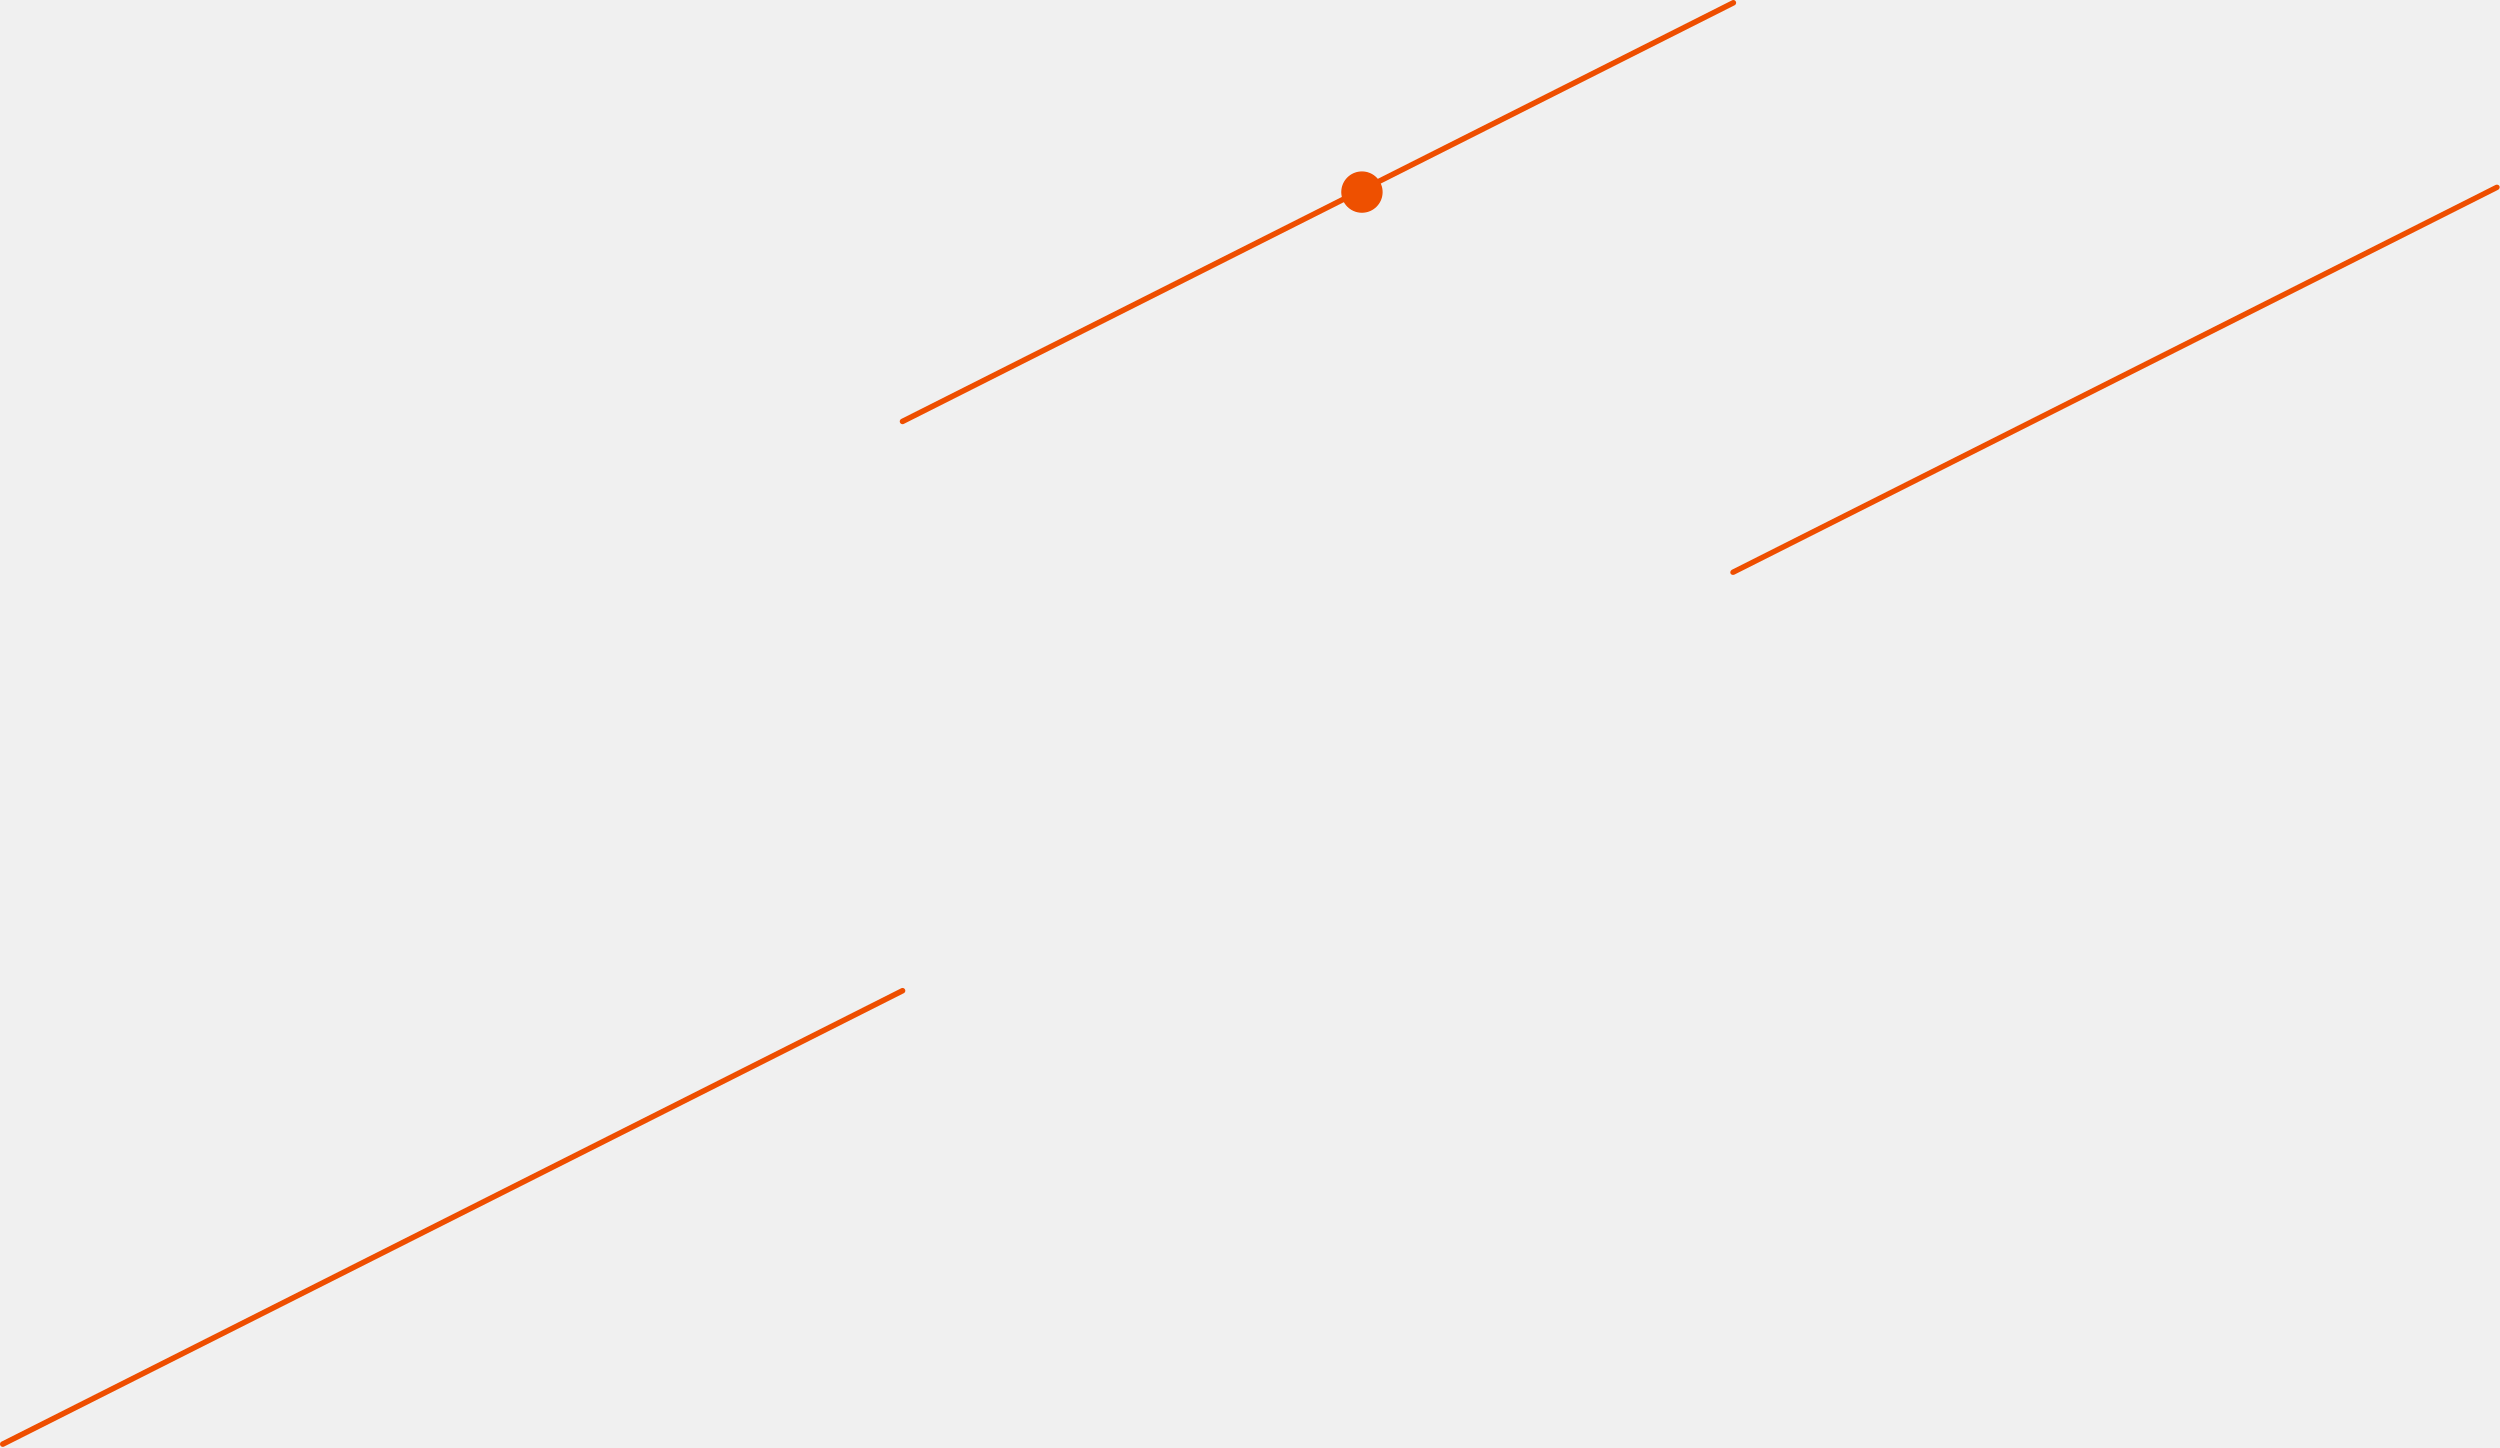
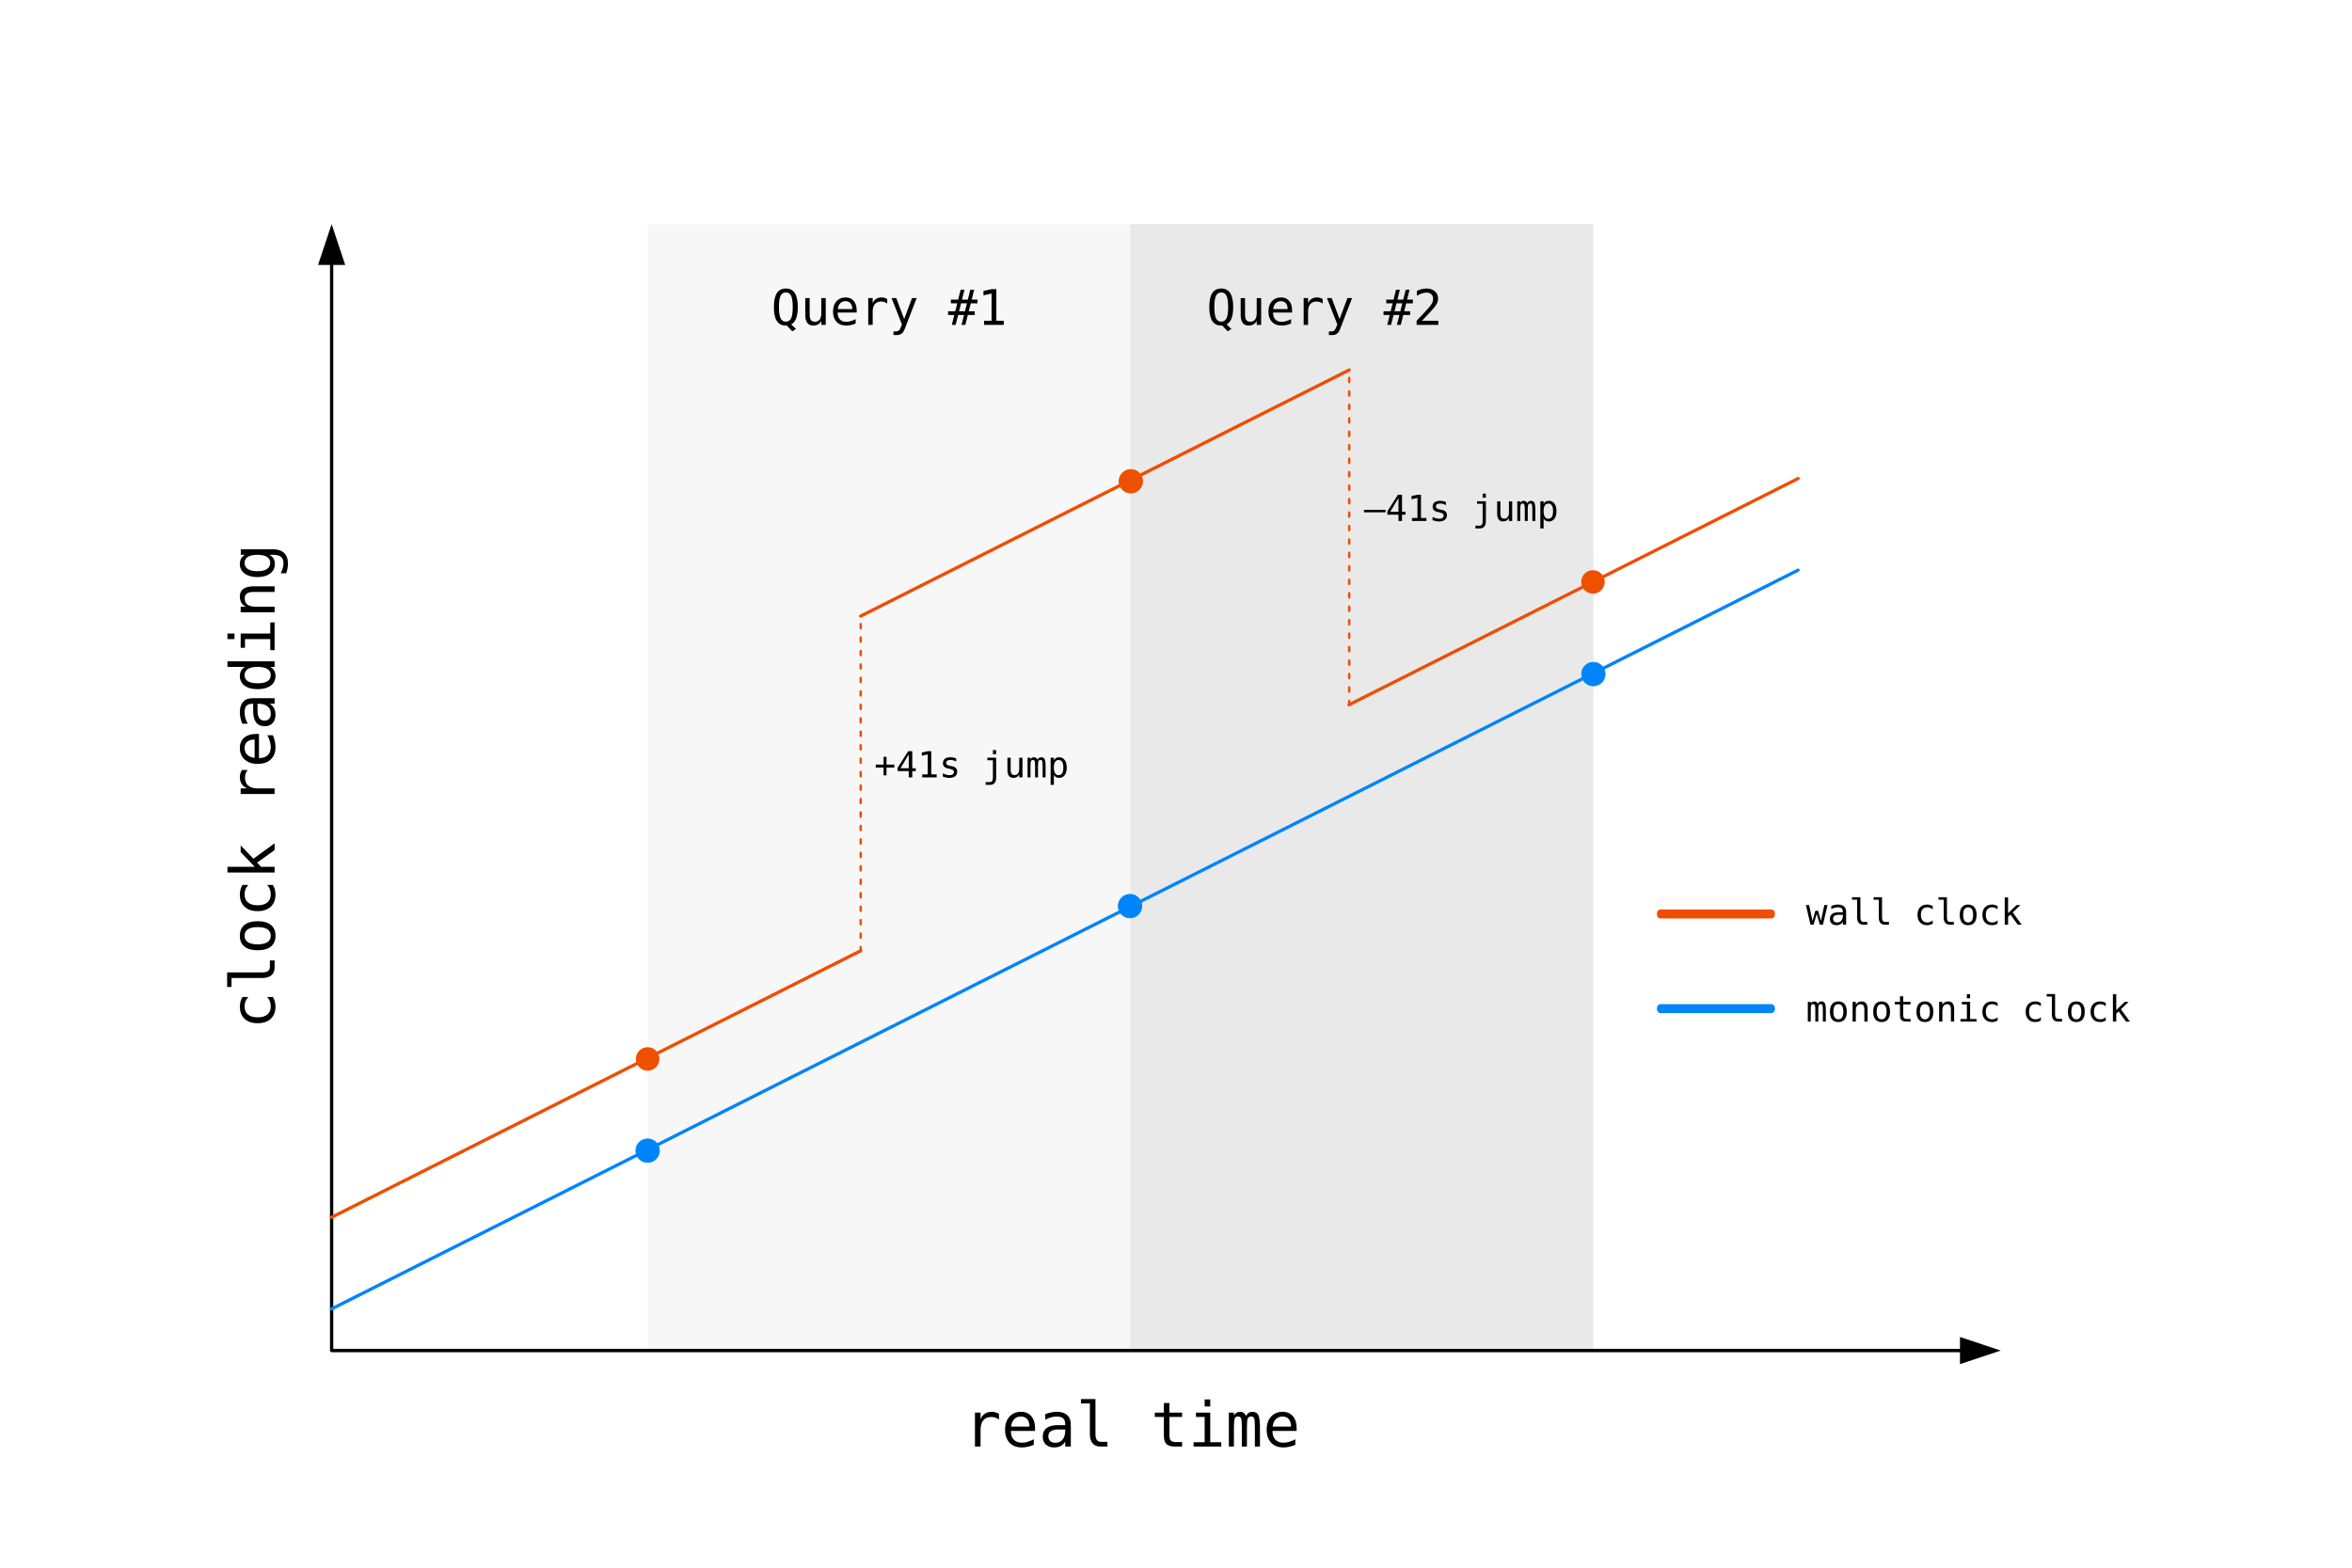
- <svg xmlns="http://www.w3.org/2000/svg" width="100%" height="100%" viewBox="0 0 1875 1086" version="1.1" xml:space="preserve" style="fill-rule:evenodd;clip-rule:evenodd;stroke-linecap:round;stroke-linejoin:round;stroke-miterlimit:1.5;">
-   <g transform="matrix(1,0,0,1,-420.9167,-469.9195)">
-     <g transform="matrix(1,0,0,1,0,111)">
-       <path d="M423,1442L1097.816,1101.965" style="fill:none;stroke:rgb(238,78,0);stroke-width:4.17px;" />
-       <g transform="matrix(1,0,0,1,129,-30.99856)">
-         <g transform="matrix(1,0,0,1,-129,-395.9824)">
-           <path d="M1097.816,1101.965L1720.926,787.984" style="fill:none;stroke:rgb(238,78,0);stroke-width:4.17px;" />
-         </g>
-         <g transform="matrix(1,0,0,1,33,-128.0081)">
-           <circle cx="1280.371" cy="661.992" r="15.008" style="fill:rgb(238,80,0);stroke:rgb(238,78,0);stroke-width:1px;" />
-         </g>
+ <svg xmlns="http://www.w3.org/2000/svg" width="100%" height="100%" viewBox="0 0 3000 2000" version="1.1" xml:space="preserve" style="fill-rule:evenodd;clip-rule:evenodd;stroke-linecap:round;stroke-linejoin:round;stroke-miterlimit:1.5;">
+   <rect x="0" y="0" width="3000" height="2000" style="fill:white;stroke:white;stroke-width:10.42px;" />
+   <g transform="matrix(1.193939,0,0,1,502.9347,0)">
+     <rect x="786" y="286" width="495" height="1437" style="fill:rgb(233,233,233);" />
+   </g>
+   <g transform="matrix(1.243052,0,0,1,-150.9788,0)">
+     <rect x="786" y="286" width="495" height="1437" style="fill:rgb(247,247,247);" />
+   </g>
+   <g transform="matrix(0.946643,0,0,1.021322,90.72832,-2.012793)">
+     <g transform="matrix(1.056364,-0,-0,0.979123,-95.84218,1.970772)">
+       <path d="M440.343,338.028L423,286L405.657,338.028L440.343,338.028Z" />
+       <path d="M2499.972,1705.657L2552,1723L2499.972,1740.343L2499.972,1705.657Z" />
+       <path d="M423,327.622L423,1723L2510.378,1723" style="fill:none;stroke:black;stroke-width:4.17px;" />
+     </g>
+   </g>
+   <g transform="matrix(0,-0.907945,0.907945,0,-480.5034,1524.138)">
+     <text x="232.623px" y="915px" style="font-family:'JetBrainsMono-Regular', 'JetBrains Mono', monospace;font-size:87.193px;">clock reading</text>
+   </g>
+   <g transform="matrix(0.907945,0,0,0.907945,1042.016,1014.697)">
+     <text x="206.585px" y="915px" style="font-family:'JetBrainsMono-Regular', 'JetBrains Mono', monospace;font-size:87.193px;">real time</text>
+   </g>
+   <g transform="matrix(0.907945,0,0,0.907945,837.5146,160.9799)">
+     <text x="305.708px" y="915px" style="font-family:'JetBrainsMono-Regular', 'JetBrains Mono', monospace;font-size:50.48px;">+41s jump</text>
+   </g>
+   <g transform="matrix(0.907945,0,0,0.907945,1462.167,-166.1642)">
+     <text x="305.708px" y="915px" style="font-family:'JetBrainsMono-Regular', 'JetBrains Mono', monospace;font-size:50.48px;">–41s jump</text>
+   </g>
+   <g transform="matrix(0.907945,0,0,0.907945,2012.138,348.9111)">
+     <text x="320.852px" y="915px" style="font-family:'JetBrainsMono-Regular', 'JetBrains Mono', monospace;font-size:50.48px;">wall clock</text>
+   </g>
+   <g transform="matrix(0.907945,0,0,0.907945,2012.138,472.4702)">
+     <text x="320.852px" y="915px" style="font-family:'JetBrainsMono-Regular', 'JetBrains Mono', monospace;font-size:50.48px;">monotonic clock</text>
+   </g>
+   <g transform="matrix(0.907945,0,0,0.907945,1287.571,-416.303)">
+     <text x="276.797px" y="915px" style="font-family:'JetBrainsMono-Regular', 'JetBrains Mono', monospace;font-size:68.837px;">Query #2</text>
+   </g>
+   <g transform="matrix(0.907945,0,0,0.907945,732.2133,-416.303)">
+     <text x="276.797px" y="915px" style="font-family:'JetBrainsMono-Regular', 'JetBrains Mono', monospace;font-size:68.837px;">Query #1</text>
+   </g>
+   <g transform="matrix(1,0,0,1,0,111)">
+     <path d="M423,1442L1097.816,1101.965" style="fill:none;stroke:rgb(238,78,0);stroke-width:4.17px;" />
+     <g transform="matrix(1,0,0,1,129,-30.99856)">
+       <g transform="matrix(1,0,0,1,-129,-395.9824)">
+         <path d="M1097.816,1101.965L1720.926,787.984" style="fill:none;stroke:rgb(238,78,0);stroke-width:4.17px;" />
      </g>
-       <g transform="matrix(1.115415,-0.058157,-0.058157,1.029305,-152.7946,76.99219)">
-         <path d="M1720.926,787.984L2221,536" style="fill:none;stroke:rgb(238,78,0);stroke-width:4.1px;" />
+       <g transform="matrix(1,0,0,1,33,-128.0081)">
+         <circle cx="1280.371" cy="661.992" r="15.008" style="fill:rgb(238,80,0);stroke:rgb(238,78,0);stroke-width:1px;" />
      </g>
    </g>
+     <g transform="matrix(1.115415,-0.058157,-0.058157,1.029305,-152.7946,76.99219)">
+       <path d="M1720.926,787.984L2221,536" style="fill:none;stroke:rgb(238,78,0);stroke-width:4.1px;" />
+     </g>
+   </g>
+   <g transform="matrix(0.909916,0.569484,-0.414793,1.249256,555.9832,-788.8604)">
+     <path d="M1097.816,1101.965L968.816,818.982" style="fill:none;stroke:rgb(238,78,0);stroke-width:3.13px;stroke-dasharray:3.126,9.378,0,0,0,0;" />
+   </g>
+   <g transform="matrix(1,0,0,1,-454.3108,688.9729)">
+     <circle cx="1280.371" cy="661.992" r="15.008" style="fill:rgb(238,80,0);" />
+   </g>
+   <g transform="matrix(1,0,0,1,-454.3108,805.9729)">
+     <circle cx="1280.371" cy="661.992" r="15.008" style="fill:rgb(0,132,251);stroke:rgb(0,132,251);stroke-width:1px;" />
+   </g>
+   <g transform="matrix(1,0,0,1,161,493.9729)">
+     <circle cx="1280.371" cy="661.992" r="15.008" style="fill:rgb(0,132,251);stroke:rgb(0,132,251);stroke-width:1px;" />
+   </g>
+   <g transform="matrix(1,0,0,1,752,197.9729)">
+     <circle cx="1280.371" cy="661.992" r="15.008" style="fill:rgb(0,132,251);stroke:rgb(0,132,251);stroke-width:1px;" />
+   </g>
+   <g transform="matrix(1,0,0,1,751.4449,80.41951)">
+     <circle cx="1280.371" cy="661.992" r="15.008" style="fill:rgb(238,80,0);" />
+   </g>
+   <g transform="matrix(0.909916,0.569484,-0.414793,1.249256,481.8785,-1065.45)">
+     <path d="M1720.926,787.984L1591.926,505.001" style="fill:none;stroke:rgb(238,78,0);stroke-width:3.13px;stroke-dasharray:3.126,9.378,0,0,0,0;" />
+   </g>
+   <g transform="matrix(1.0321,-0.016175,-0.016175,1.008151,9.746088,222.9596)">
+     <path d="M423,1442L2221,536" style="fill:none;stroke:rgb(0,132,251);stroke-width:4.15px;" />
+   </g>
+   <g transform="matrix(0.806125,0,0,1,410.6268,0)">
+     <path d="M2118,1166L2293.371,1166" style="fill:none;stroke:rgb(238,78,0);stroke-width:11.47px;" />
+   </g>
+   <g transform="matrix(0.806125,0,0,1,410.6268,120.7403)">
+     <path d="M2118,1166L2293.371,1166" style="fill:none;stroke:rgb(0,132,251);stroke-width:11.47px;" />
  </g>
</svg>
